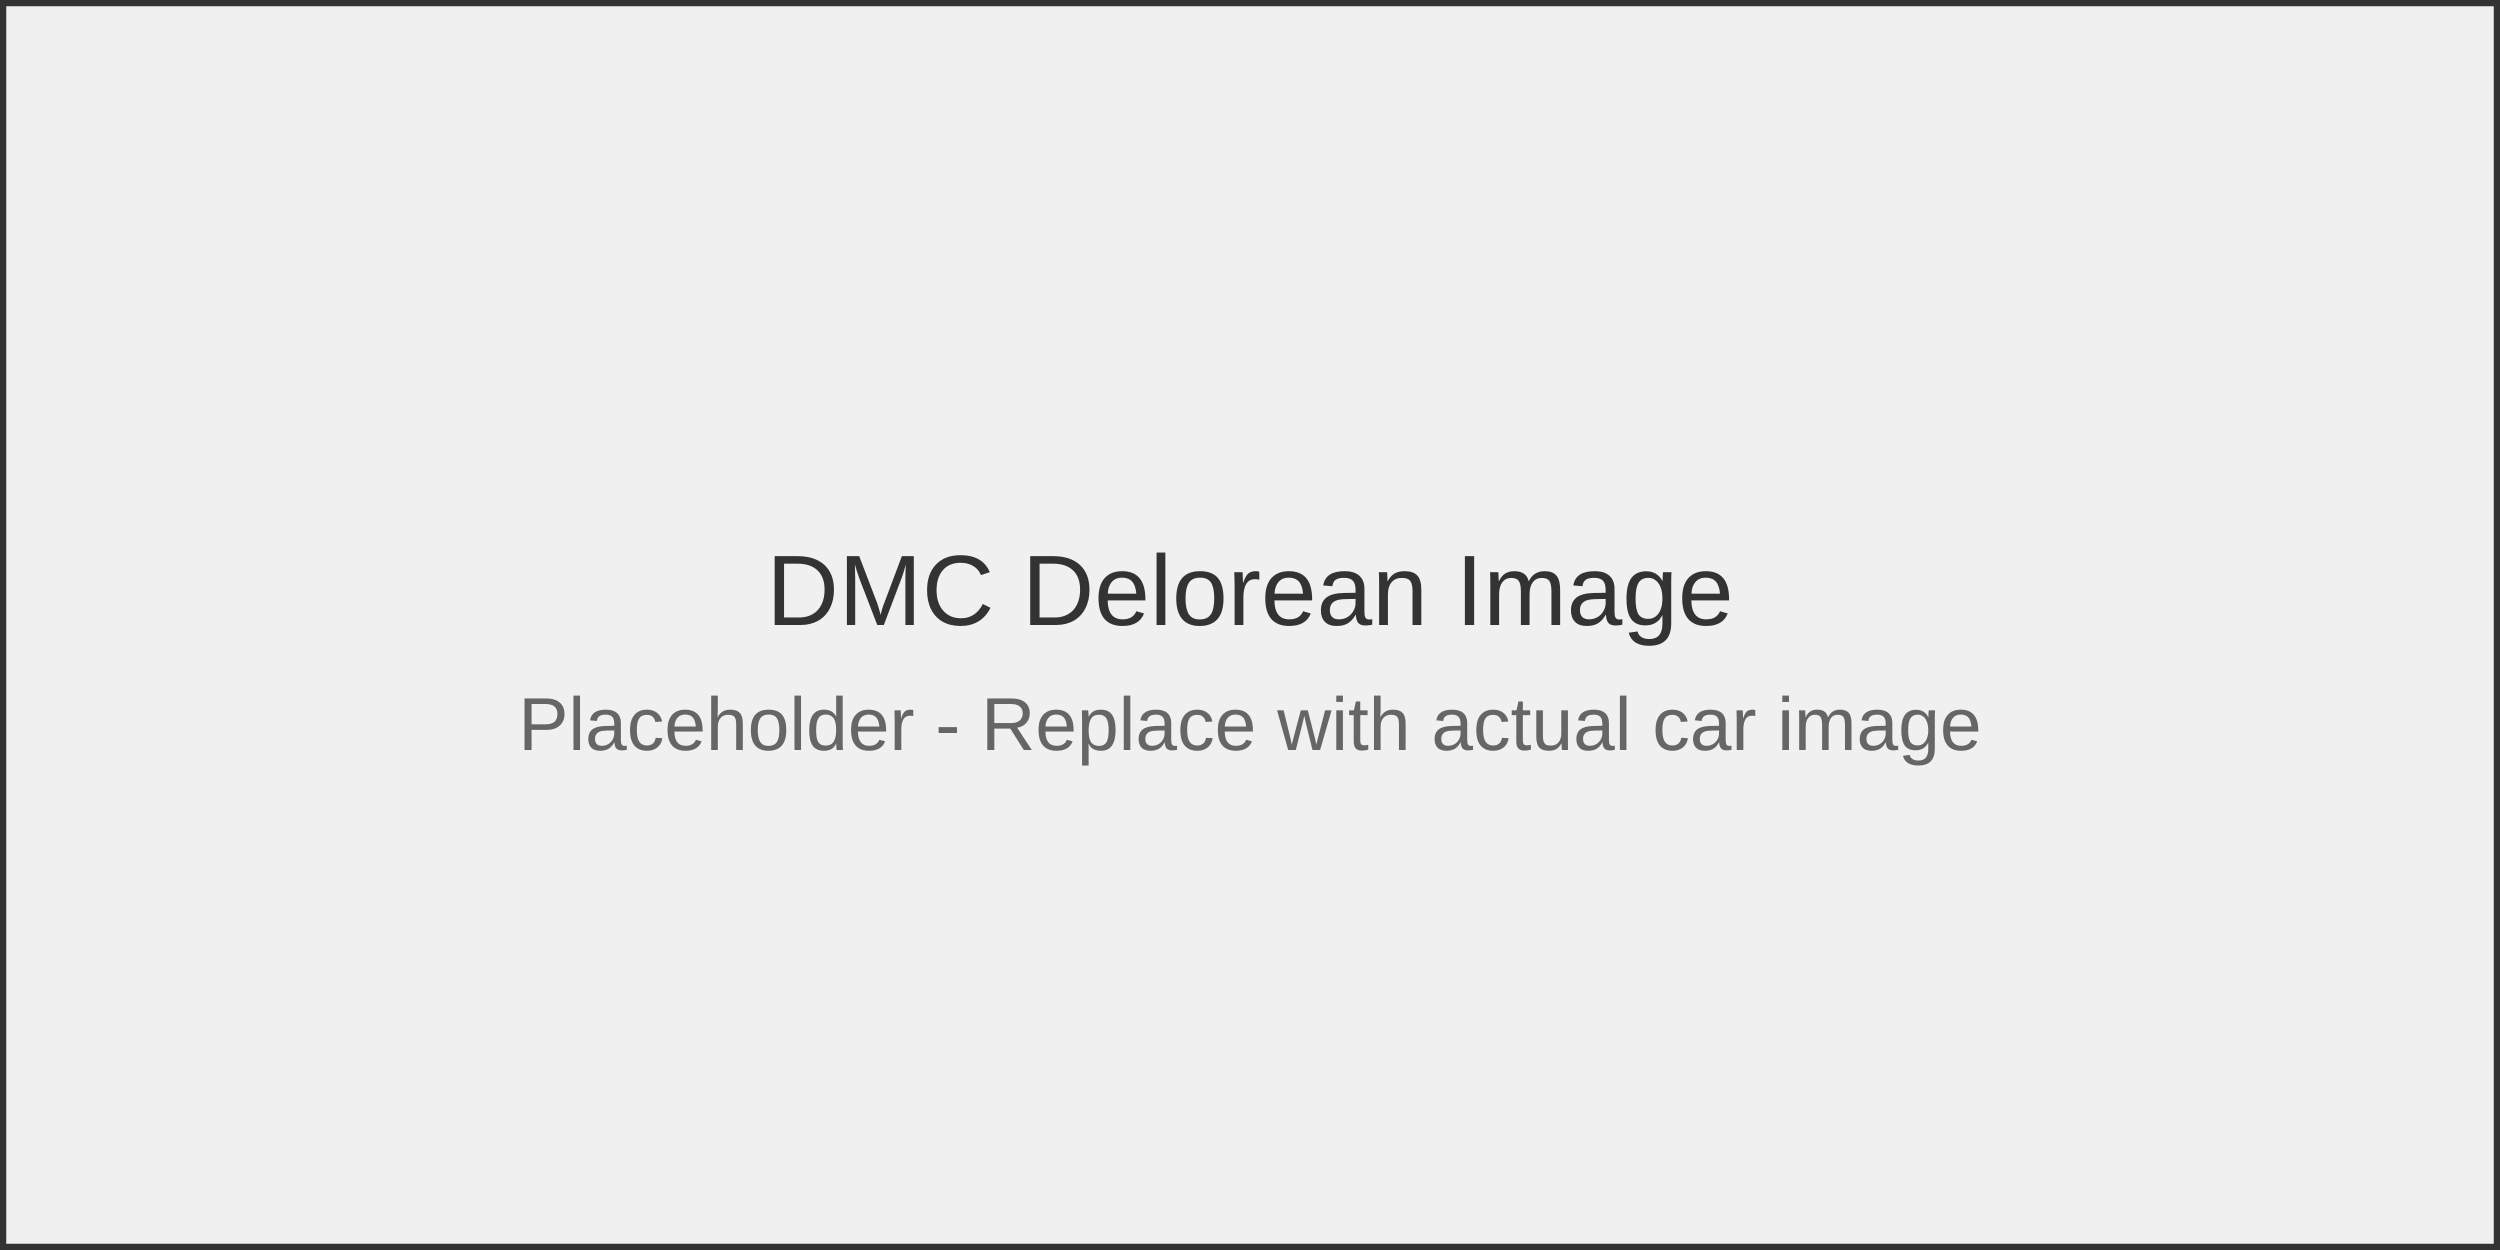
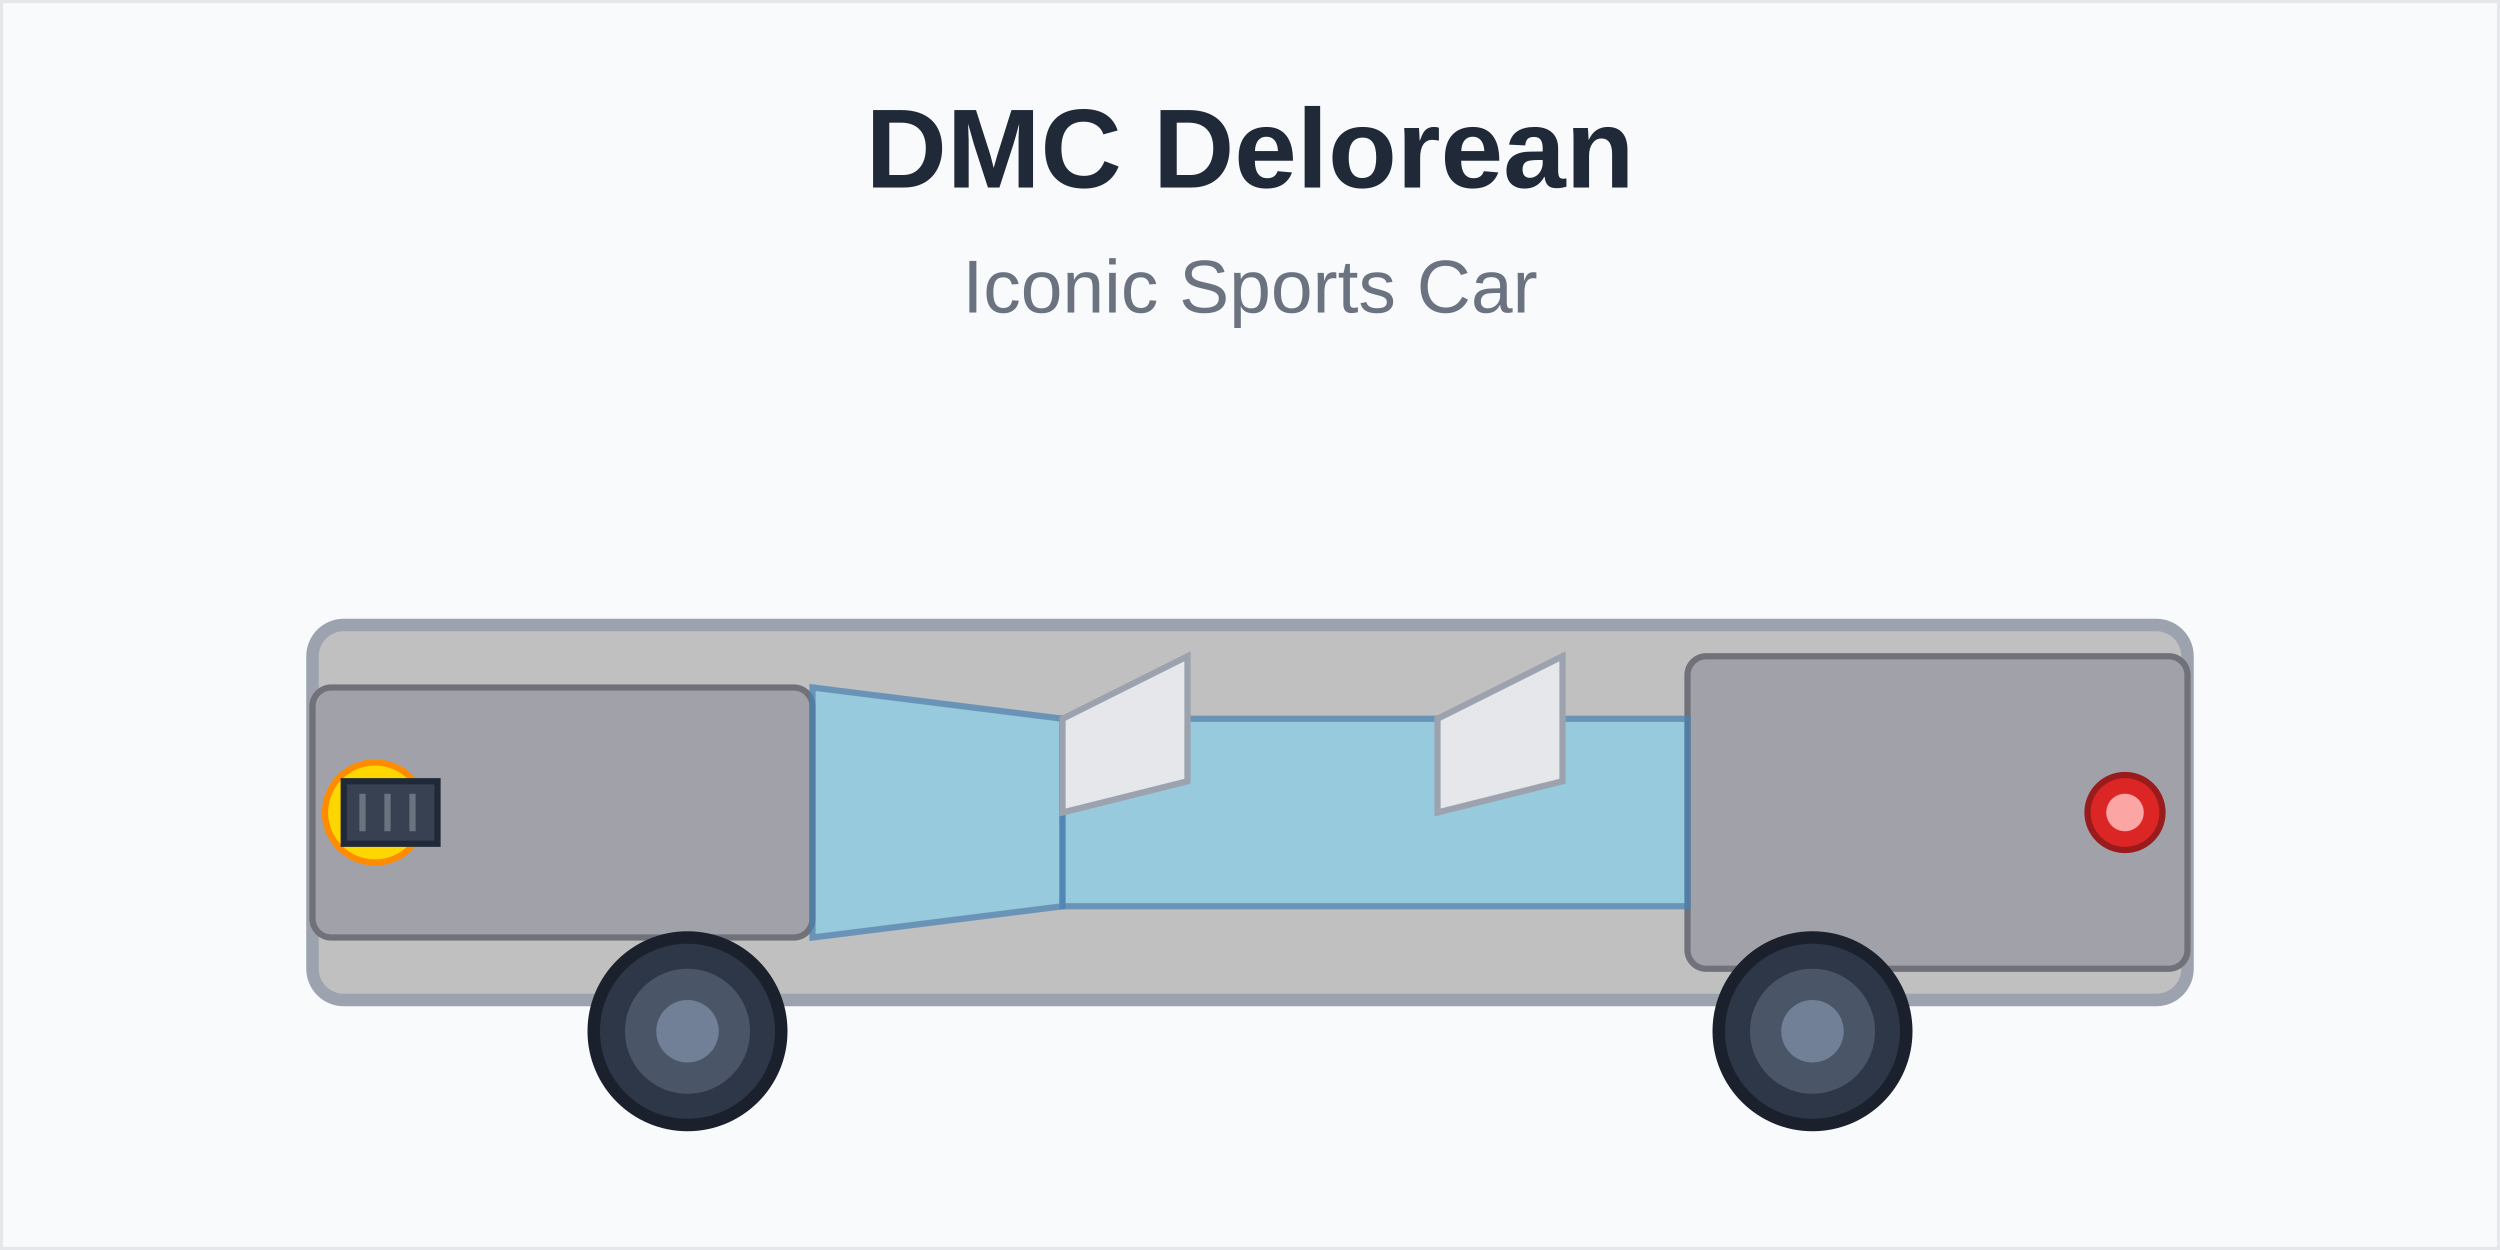
<svg xmlns="http://www.w3.org/2000/svg" width="400" height="200">
-   <rect width="400" height="200" fill="#f0f0f0" stroke="#333" stroke-width="2" />
-   <text x="200" y="100" text-anchor="middle" font-family="Arial" font-size="16" fill="#333">DMC Delorean Image</text>
-   <text x="200" y="120" text-anchor="middle" font-family="Arial" font-size="12" fill="#666">Placeholder - Replace with actual car image</text>
+   <rect width="400" height="200" fill="#f8fafc" stroke="#e5e7eb" stroke-width="1" />
+   <g transform="translate(50, 80)">
+     <rect x="0" y="20" width="300" height="60" fill="#c0c0c0" stroke="#9ca3af" stroke-width="2" rx="5" />
+     <rect x="0" y="30" width="80" height="40" fill="#a1a1aa" stroke="#71717a" stroke-width="1" rx="3" />
+     <rect x="220" y="25" width="80" height="50" fill="#a1a1aa" stroke="#71717a" stroke-width="1" rx="3" />
+     <polygon points="80,30 80,70 120,65 120,35" fill="#87ceeb" stroke="#4682b4" stroke-width="1" opacity="0.7" />
+     <rect x="120" y="35" width="100" height="30" fill="#87ceeb" stroke="#4682b4" stroke-width="1" opacity="0.7" />
+     <circle cx="60" cy="85" r="15" fill="#2d3748" stroke="#1a202c" stroke-width="2" />
+     <circle cx="60" cy="85" r="10" fill="#4a5568" />
+     <circle cx="60" cy="85" r="5" fill="#718096" />
+     <circle cx="240" cy="85" r="15" fill="#2d3748" stroke="#1a202c" stroke-width="2" />
+     <circle cx="240" cy="85" r="10" fill="#4a5568" />
+     <circle cx="240" cy="85" r="5" fill="#718096" />
+     <circle cx="10" cy="50" r="8" fill="#ffd700" stroke="#ff8c00" stroke-width="1" />
+     <circle cx="10" cy="50" r="4" fill="#ffffff" />
+     <circle cx="290" cy="50" r="6" fill="#dc2626" stroke="#991b1b" stroke-width="1" />
+     <circle cx="290" cy="50" r="3" fill="#fca5a5" />
+     <polygon points="120,35 140,25 140,45 120,50" fill="#e5e7eb" stroke="#9ca3af" stroke-width="1" />
+     <polygon points="180,35 200,25 200,45 180,50" fill="#e5e7eb" stroke="#9ca3af" stroke-width="1" />
+     <rect x="5" y="45" width="15" height="10" fill="#374151" stroke="#1f2937" stroke-width="1" />
+     <line x1="8" y1="47" x2="8" y2="53" stroke="#6b7280" stroke-width="1" />
+     <line x1="12" y1="47" x2="12" y2="53" stroke="#6b7280" stroke-width="1" />
+     <line x1="16" y1="47" x2="16" y2="53" stroke="#6b7280" stroke-width="1" />
+   </g>
+   <text x="200" y="30" text-anchor="middle" font-family="Arial, sans-serif" font-size="18" font-weight="bold" fill="#1f2937">DMC Delorean</text>
+   <text x="200" y="50" text-anchor="middle" font-family="Arial, sans-serif" font-size="12" fill="#6b7280">Iconic Sports Car</text>
</svg>
